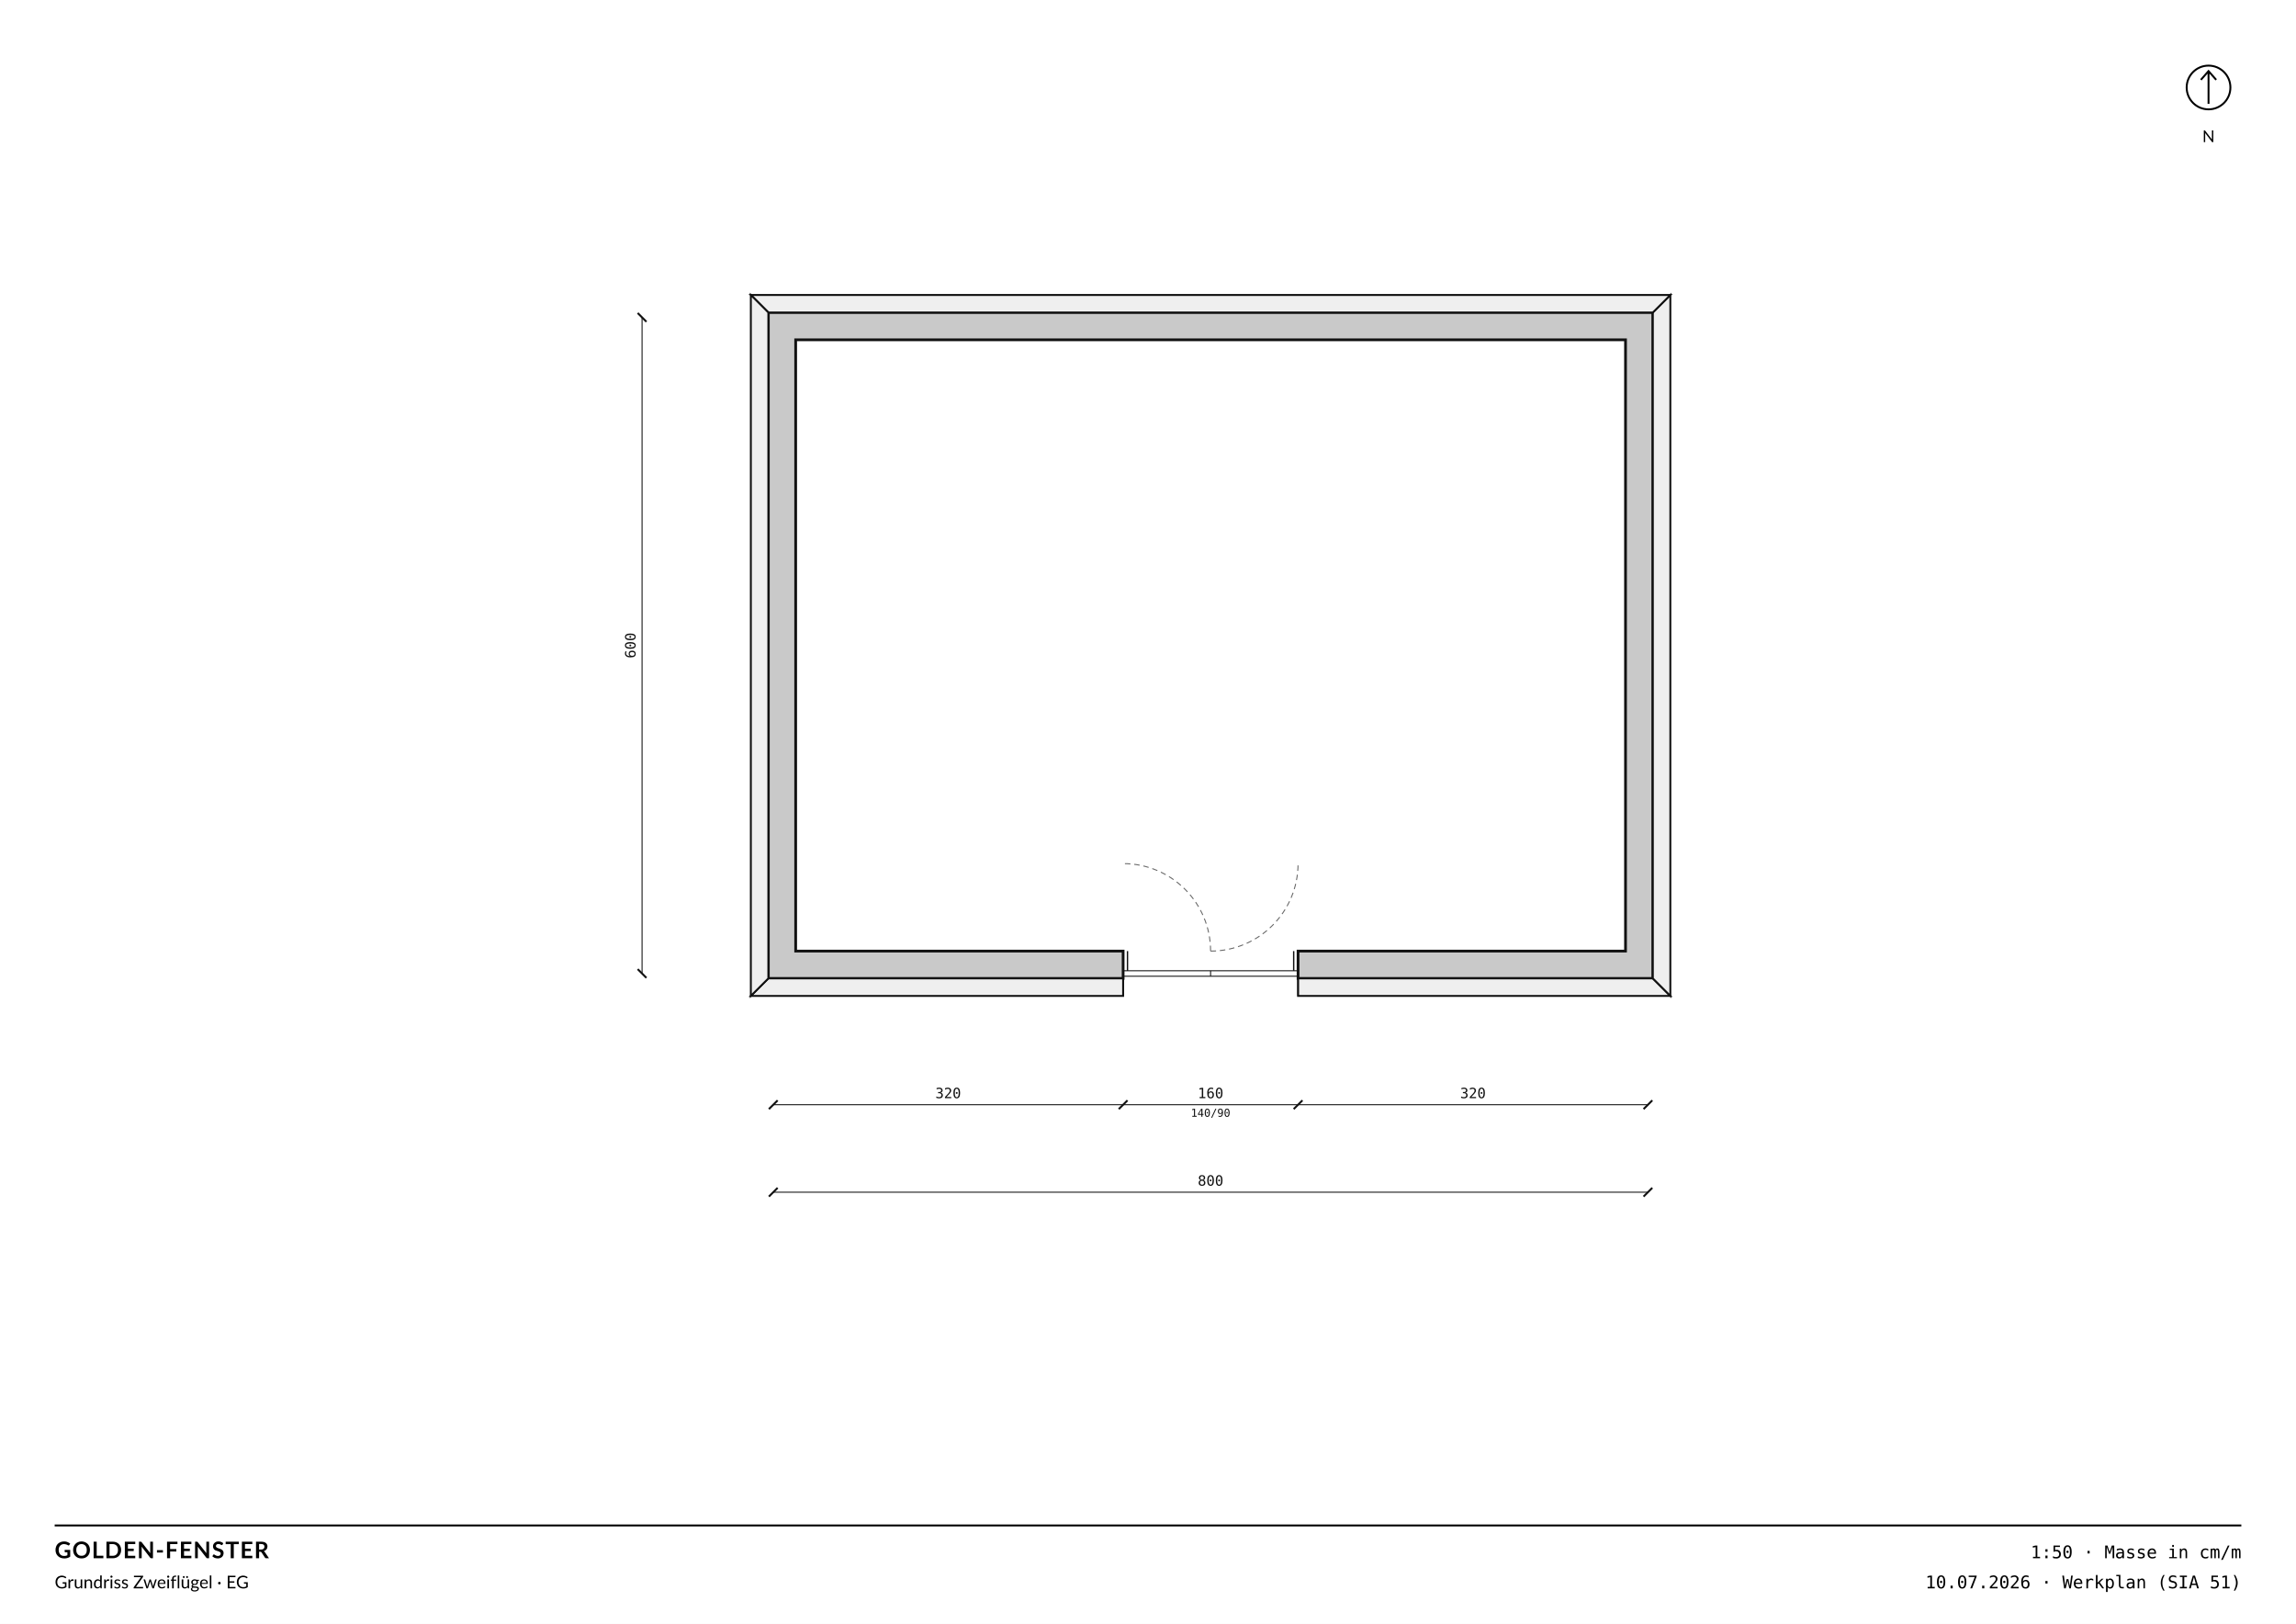
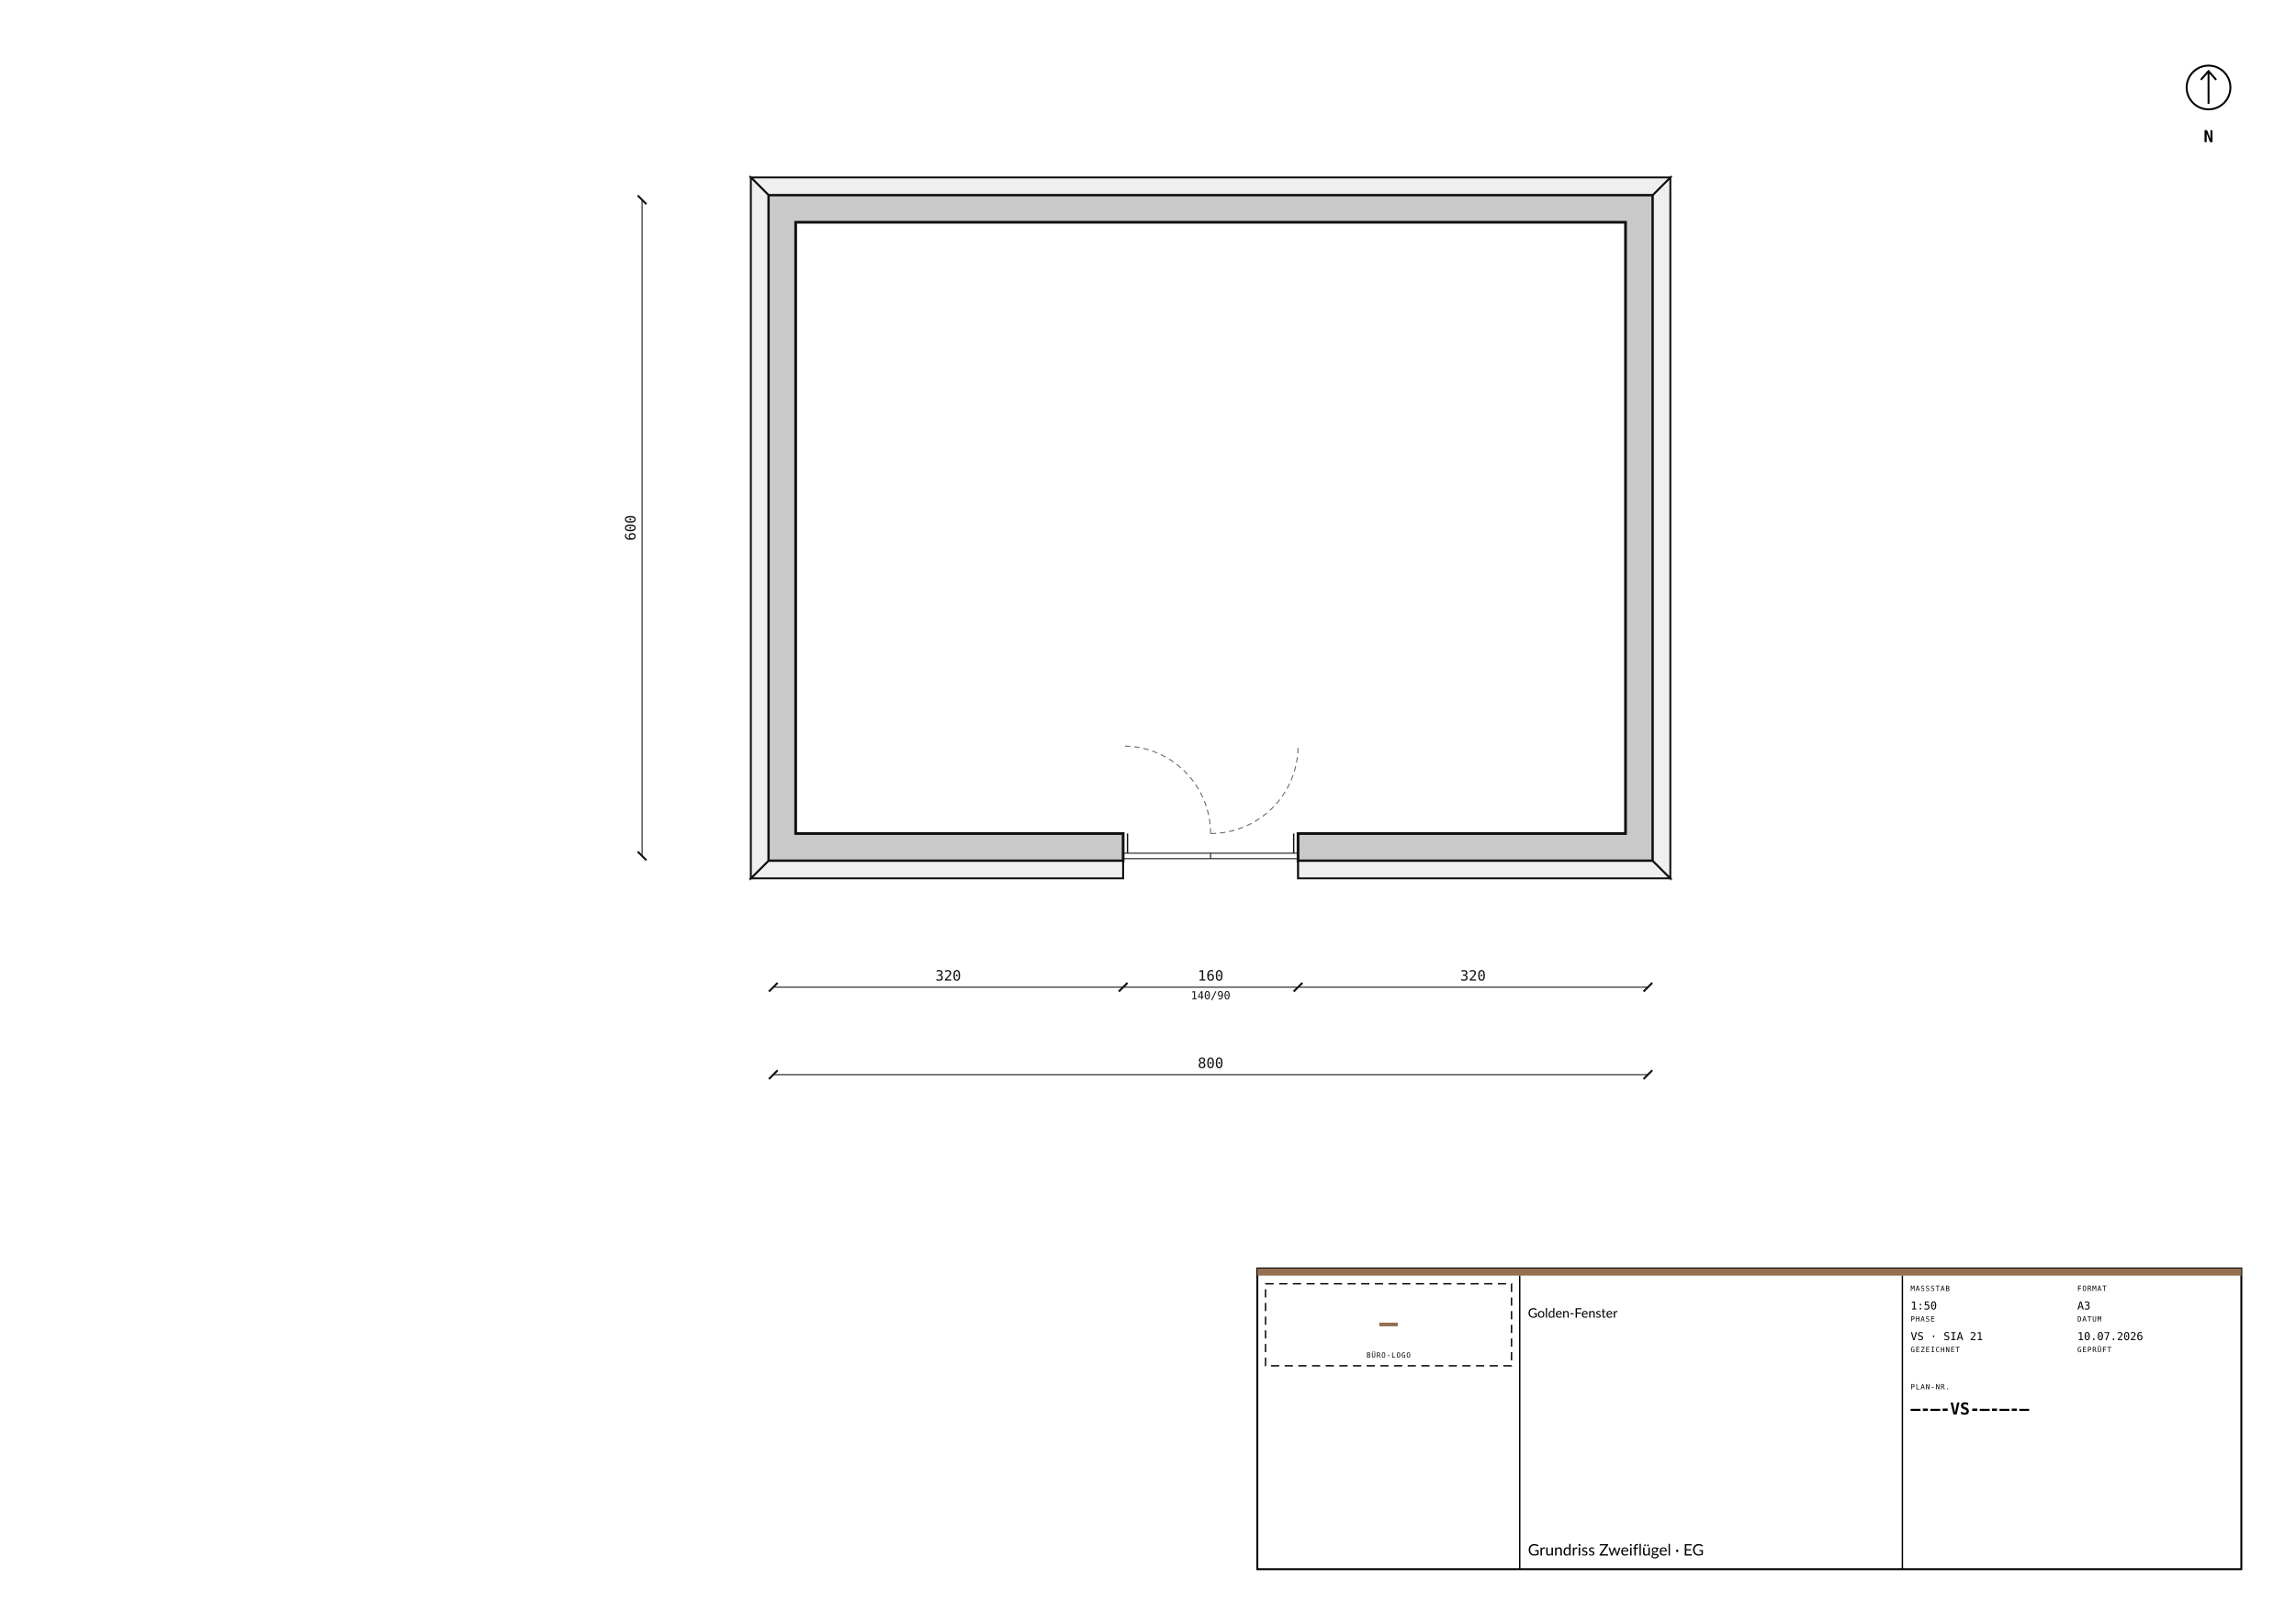
<svg xmlns="http://www.w3.org/2000/svg" width="420mm" height="297mm" viewBox="0 0 420 297" font-family="Helvetica, Arial, sans-serif">
  <rect width="420" height="297" fill="white" />
-   <g transform="translate(141.45, 178.05) scale(0.02)">
+   <g transform="translate(141.45, 156.55) scale(0.02)">
    <path d="M 3200 -205 L 205 -205 L 205 -5795 L 7795 -5795 L 7795 -205 L 4800 -205 L 4800 45 L 8045 45 L 8045 -6045 L -45 -6045 L -45 45 L 3200 45 Z" fill-rule="evenodd" fill="#c9c9c9" stroke="#111" stroke-width="25" />
    <path d="M 8205 205 L 8045 45 L 4800 45 L 4800 205 Z M 3200 205 L 3200 45 L -45 45 L -205 205 Z" fill-rule="evenodd" fill="#efefef" stroke="#111" stroke-width="17.5" />
    <path d="M 8045 45 L 8045 -6045 L 8205 -6205 L 8205 205 Z" fill-rule="evenodd" fill="#efefef" stroke="#111" stroke-width="17.5" />
    <path d="M 8045 -6045 L -45 -6045 L -205 -6205 L 8205 -6205 Z" fill-rule="evenodd" fill="#efefef" stroke="#111" stroke-width="17.5" />
    <path d="M -45 -6045 L -45 45 L -205 205 L -205 -6205 Z" fill-rule="evenodd" fill="#efefef" stroke="#111" stroke-width="17.5" />
    <line x1="3200" y1="-205" x2="3200" y2="205" stroke="#111" stroke-width="12.5" />
    <line x1="4800" y1="-205" x2="4800" y2="205" stroke="#111" stroke-width="12.5" />
    <line x1="3200" y1="25" x2="4800" y2="25" stroke="#111" stroke-width="9" />
    <line x1="3200" y1="-25" x2="4800" y2="-25" stroke="#111" stroke-width="9" />
    <line x1="3240" y1="-205" x2="3240" y2="-25" stroke="#111" stroke-width="12.5" />
    <line x1="4760" y1="-205" x2="4760" y2="-25" stroke="#111" stroke-width="12.5" />
    <line x1="4000" y1="25" x2="4000" y2="-25" stroke="#111" stroke-width="9" />
    <path d="M 4000 -205 A 800 800 0 0 0 3200 -1005" fill="none" stroke="#666" stroke-width="9" stroke-dasharray="50 35" />
    <path d="M 4000 -205 A 800 800 0 0 0 4800 -1005" fill="none" stroke="#666" stroke-width="9" stroke-dasharray="50 35" />
    <g stroke="#111" fill="#111">
      <line x1="0" y1="1200" x2="8000" y2="1200" stroke-width="9" />
      <line x1="-40" y1="1240" x2="40" y2="1160" stroke-width="18" />
      <line x1="3160" y1="1240" x2="3240" y2="1160" stroke-width="18" />
      <line x1="4760" y1="1240" x2="4840" y2="1160" stroke-width="18" />
      <line x1="7960" y1="1240" x2="8040" y2="1160" stroke-width="18" />
      <text x="1600" y="1140" text-anchor="middle" font-size="130" font-family="'IBM Plex Mono', ui-monospace, monospace" stroke="none">320</text>
      <text x="4000" y="1140" text-anchor="middle" font-size="130" font-family="'IBM Plex Mono', ui-monospace, monospace" stroke="none">160</text>
      <text x="4000" y="1310" text-anchor="middle" font-size="100" font-family="'IBM Plex Mono', ui-monospace, monospace" stroke="none">140/90</text>
      <text x="6400" y="1140" text-anchor="middle" font-size="130" font-family="'IBM Plex Mono', ui-monospace, monospace" stroke="none">320</text>
    </g>
    <g stroke="#111" fill="#111">
      <line x1="0" y1="2000" x2="8000" y2="2000" stroke-width="9" />
      <line x1="-40" y1="2040" x2="40" y2="1960" stroke-width="18" />
      <line x1="7960" y1="2040" x2="8040" y2="1960" stroke-width="18" />
      <text x="4000" y="1940" text-anchor="middle" font-size="130" font-family="'IBM Plex Mono', ui-monospace, monospace" stroke="none">800</text>
    </g>
    <g stroke="#111" fill="#111">
      <line x1="-1200" y1="0" x2="-1200" y2="-6000" stroke-width="9" />
      <line x1="-1240" y1="-40" x2="-1160" y2="40" stroke-width="18" />
      <line x1="-1240" y1="-6040" x2="-1160" y2="-5960" stroke-width="18" />
      <text x="-1260" y="-3000" text-anchor="middle" font-size="130" font-family="'IBM Plex Mono', ui-monospace, monospace" stroke="none" transform="rotate(-90 -1260 -3000)">600</text>
    </g>
  </g>
-   <g stroke="black" fill="none" stroke-width="0.35">
-     <circle cx="404" cy="16" r="4" />
-     <path d="M 404 19 L 404 13 M 402.6 14.6 L 404 13 L 405.4 14.6" />
-     <text x="404" y="26" text-anchor="middle" font-size="3" font-family="'Lato', Helvetica, Arial, sans-serif" stroke="none" fill="black">N</text>
+   <g data-teil="nordpfeil" stroke="black" fill="none" stroke-width="0.35">
+     <circle cx="404.00" cy="16.00" r="4" />
+     <path d="M 404.00 19.00 L 404.00 13.00 M 402.60 14.60 L 404.00 13.00 L 405.40 14.60" />
+     <text x="404.00" y="26.00" text-anchor="middle" font-family="'IBM Plex Mono', ui-monospace, monospace" font-size="3" font-feature-settings="'tnum'" font-weight="bold" stroke="none" fill="black">N</text>
  </g>
-   <g font-size="3.2">
-     <line x1="10" y1="279" x2="410" y2="279" stroke="black" stroke-width="0.35" />
-     <text x="10" y="285" font-weight="bold" font-family="'Lato', Helvetica, Arial, sans-serif" letter-spacing="0.04em" font-size="4.2">GOLDEN-FENSTER</text>
-     <text x="10" y="290.5" font-family="'Lato', Helvetica, Arial, sans-serif">Grundriss Zweiflügel · EG</text>
-     <text x="410" y="285" text-anchor="end" font-family="'IBM Plex Mono', ui-monospace, monospace" font-feature-settings="'tnum'">1:50 · Masse in cm/m</text>
-     <text x="410" y="290.5" text-anchor="end" font-family="'IBM Plex Mono', ui-monospace, monospace" font-feature-settings="'tnum'">10.07.2026 · Werkplan (SIA 51)</text>
+   <g data-teil="plankopf">
+     <rect x="230" y="232" width="180" height="55" fill="white" stroke="black" stroke-width="0.35" />
+     <rect x="230" y="232" width="180" height="1.3" fill="#94704F" />
+     <line x1="278" y1="233.3" x2="278" y2="287" stroke="black" stroke-width="0.25" />
+     <line x1="348" y1="233.3" x2="348" y2="287" stroke="black" stroke-width="0.25" />
+     <rect x="231.5" y="234.8" width="45" height="15" fill="none" stroke="black" stroke-width="0.25" stroke-dasharray="1.5 1" />
+     <text x="254.00" y="243.80" text-anchor="middle" font-family="'IBM Plex Mono', ui-monospace, monospace" font-size="5.6" font-feature-settings="'tnum'" font-weight="bold" fill="#94704F">—</text>
+     <text x="254.00" y="248.30" text-anchor="middle" font-family="'IBM Plex Mono', ui-monospace, monospace" font-size="1.3" font-feature-settings="'tnum'" letter-spacing="0.1em">BÜRO-LOGO</text>
+     <text x="279.50" y="241.00" text-anchor="start" font-family="'Lato', Helvetica, Arial, sans-serif" font-size="2.4">Golden-Fenster</text>
+     <text x="279.50" y="284.50" text-anchor="start" font-family="'Lato', Helvetica, Arial, sans-serif" font-size="2.9">Grundriss Zweiflügel · EG</text>
+     <text x="349.50" y="236.10" text-anchor="start" font-family="'IBM Plex Mono', ui-monospace, monospace" font-size="1.3" font-feature-settings="'tnum'" letter-spacing="0.1em">MASSSTAB</text>
+     <text x="349.50" y="239.50" text-anchor="start" font-family="'IBM Plex Mono', ui-monospace, monospace" font-size="2" font-feature-settings="'tnum'">1:50</text>
+     <text x="380.00" y="236.10" text-anchor="start" font-family="'IBM Plex Mono', ui-monospace, monospace" font-size="1.3" font-feature-settings="'tnum'" letter-spacing="0.1em">FORMAT</text>
+     <text x="380.00" y="239.50" text-anchor="start" font-family="'IBM Plex Mono', ui-monospace, monospace" font-size="2" font-feature-settings="'tnum'">A3</text>
+     <text x="349.50" y="241.70" text-anchor="start" font-family="'IBM Plex Mono', ui-monospace, monospace" font-size="1.3" font-feature-settings="'tnum'" letter-spacing="0.1em">PHASE</text>
+     <text x="349.50" y="245.10" text-anchor="start" font-family="'IBM Plex Mono', ui-monospace, monospace" font-size="2" font-feature-settings="'tnum'">VS · SIA 21</text>
+     <text x="380.00" y="241.70" text-anchor="start" font-family="'IBM Plex Mono', ui-monospace, monospace" font-size="1.3" font-feature-settings="'tnum'" letter-spacing="0.1em">DATUM</text>
+     <text x="380.00" y="245.10" text-anchor="start" font-family="'IBM Plex Mono', ui-monospace, monospace" font-size="2" font-feature-settings="'tnum'">10.07.2026</text>
+     <text x="349.50" y="247.30" text-anchor="start" font-family="'IBM Plex Mono', ui-monospace, monospace" font-size="1.3" font-feature-settings="'tnum'" letter-spacing="0.1em">GEZEICHNET</text>
+     <text x="380.00" y="247.30" text-anchor="start" font-family="'IBM Plex Mono', ui-monospace, monospace" font-size="1.3" font-feature-settings="'tnum'" letter-spacing="0.1em">GEPRÜFT</text>
+     <text x="349.50" y="254.10" text-anchor="start" font-family="'IBM Plex Mono', ui-monospace, monospace" font-size="1.3" font-feature-settings="'tnum'" letter-spacing="0.1em">PLAN-NR.</text>
+     <text x="349.50" y="258.70" text-anchor="start" font-family="'IBM Plex Mono', ui-monospace, monospace" font-size="3" font-feature-settings="'tnum'" font-weight="bold">—-—-VS-—-—-—</text>
  </g>
</svg>
